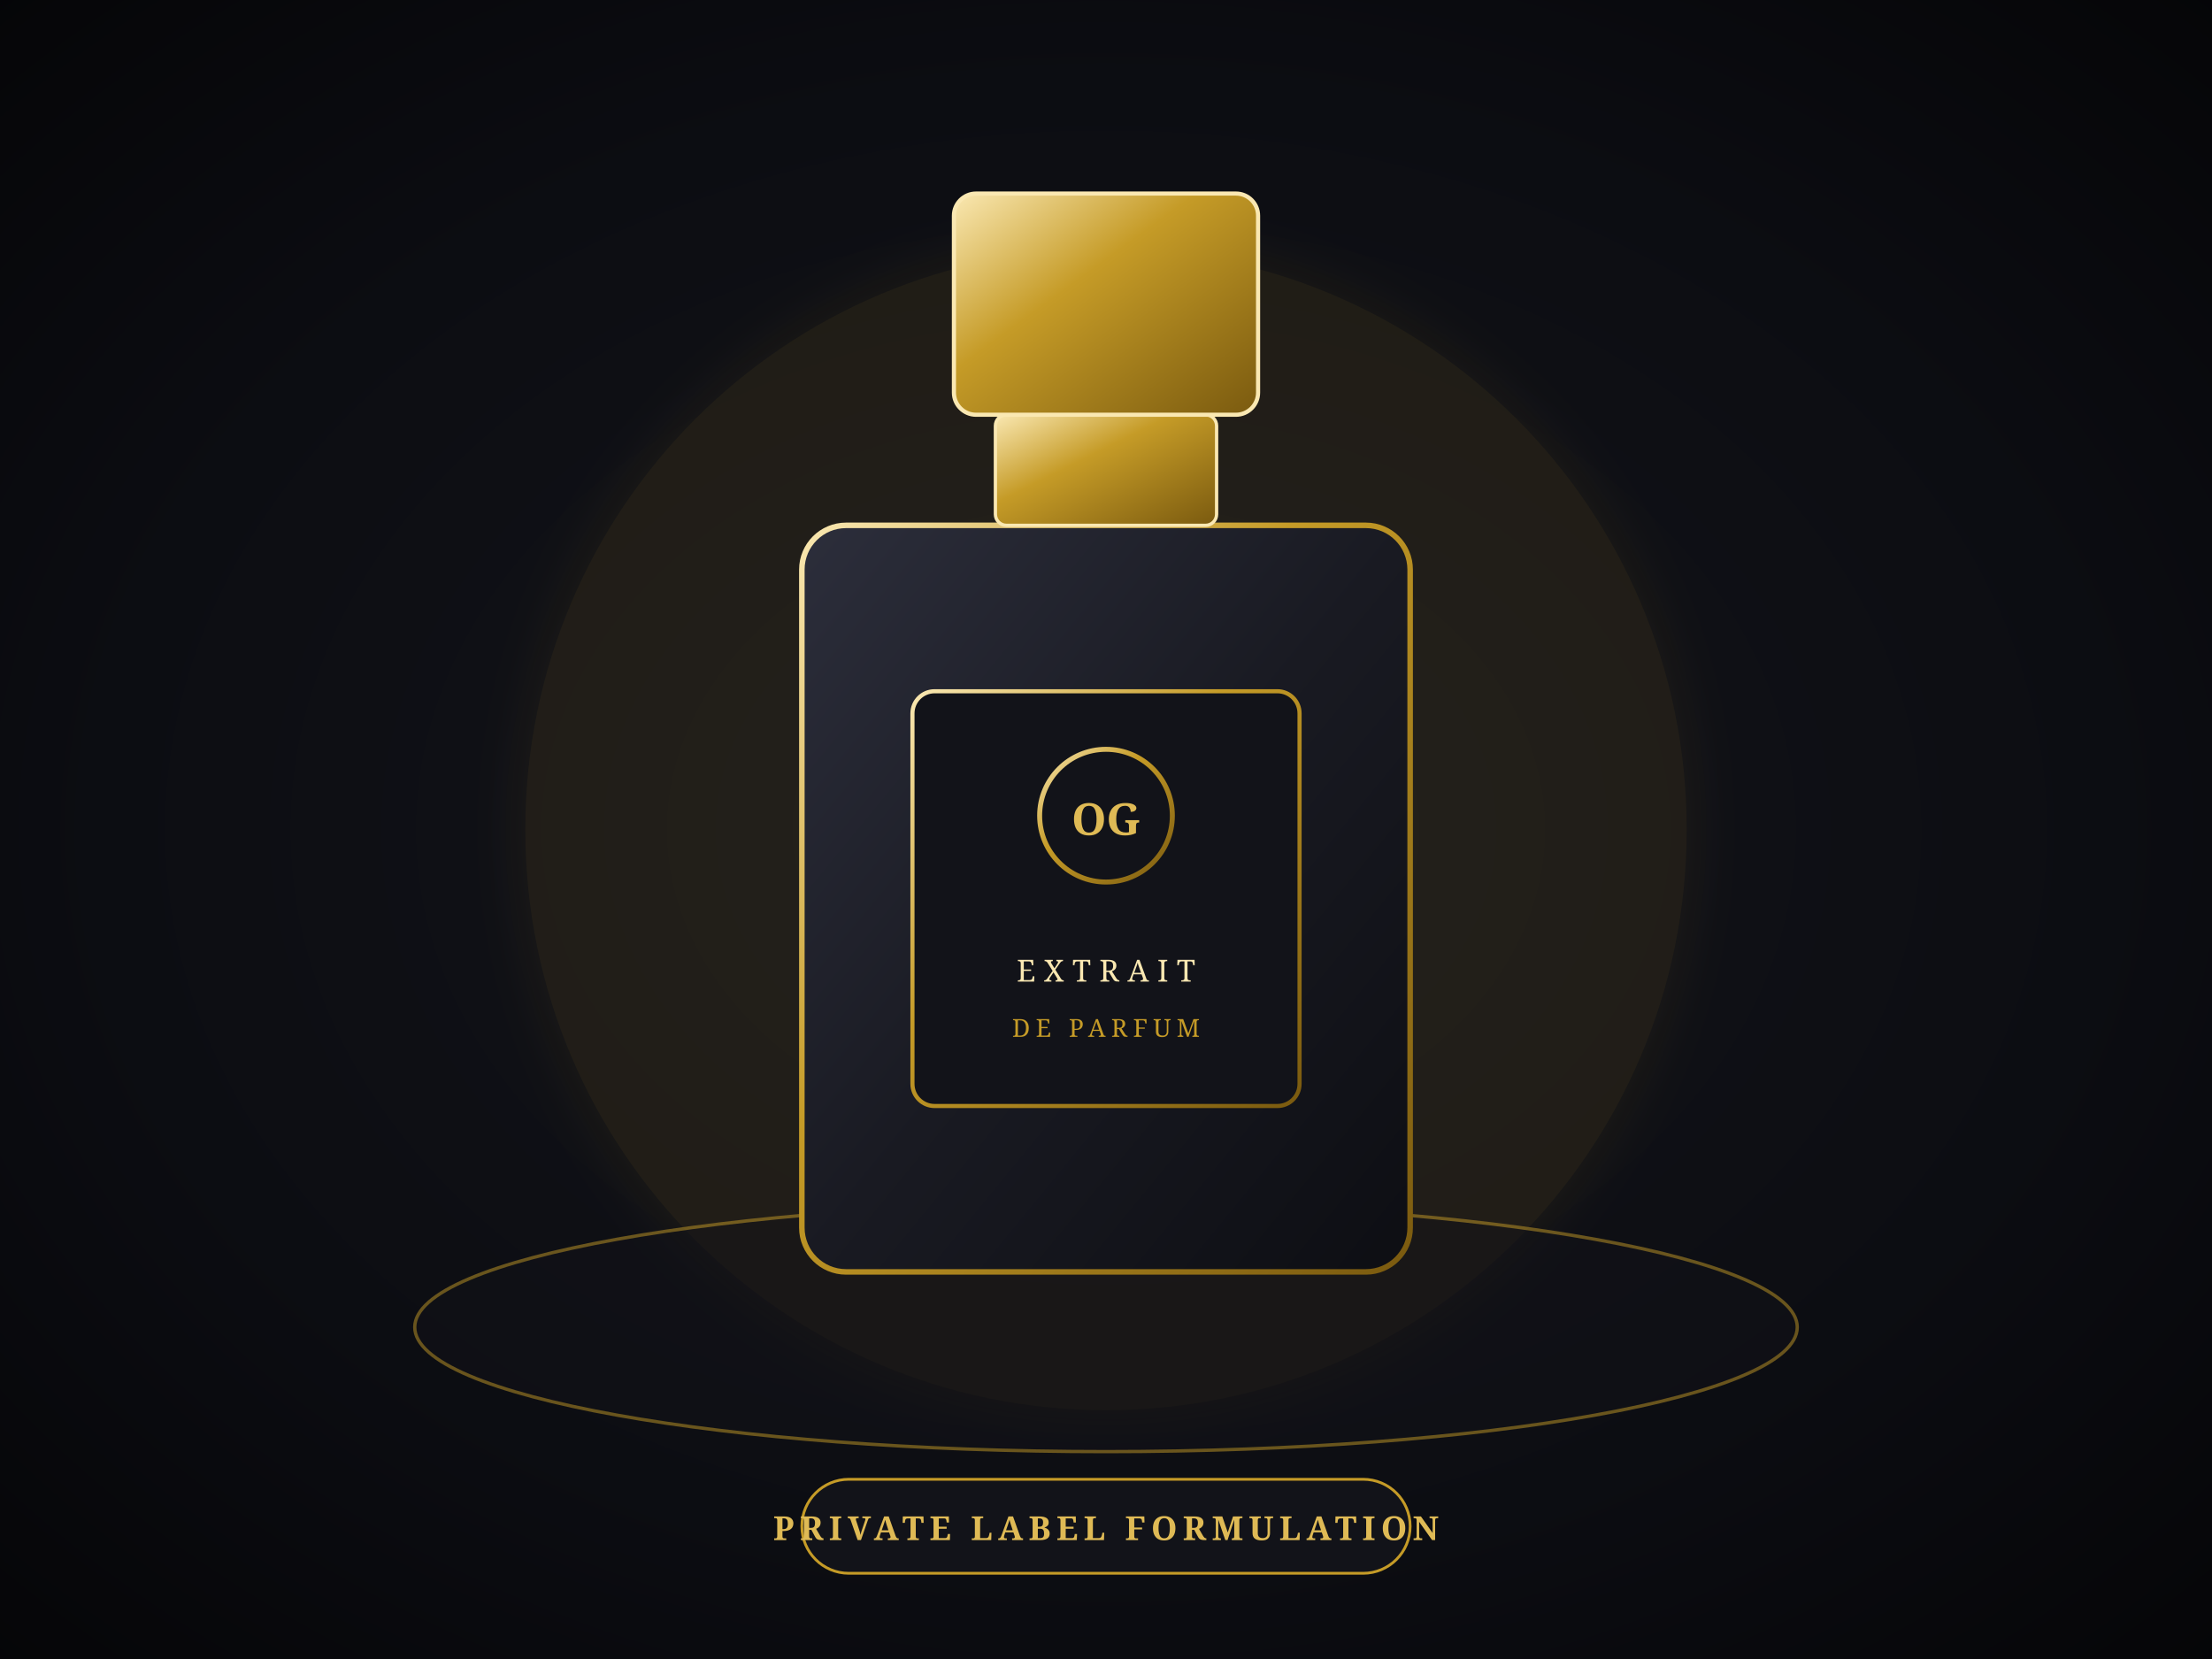
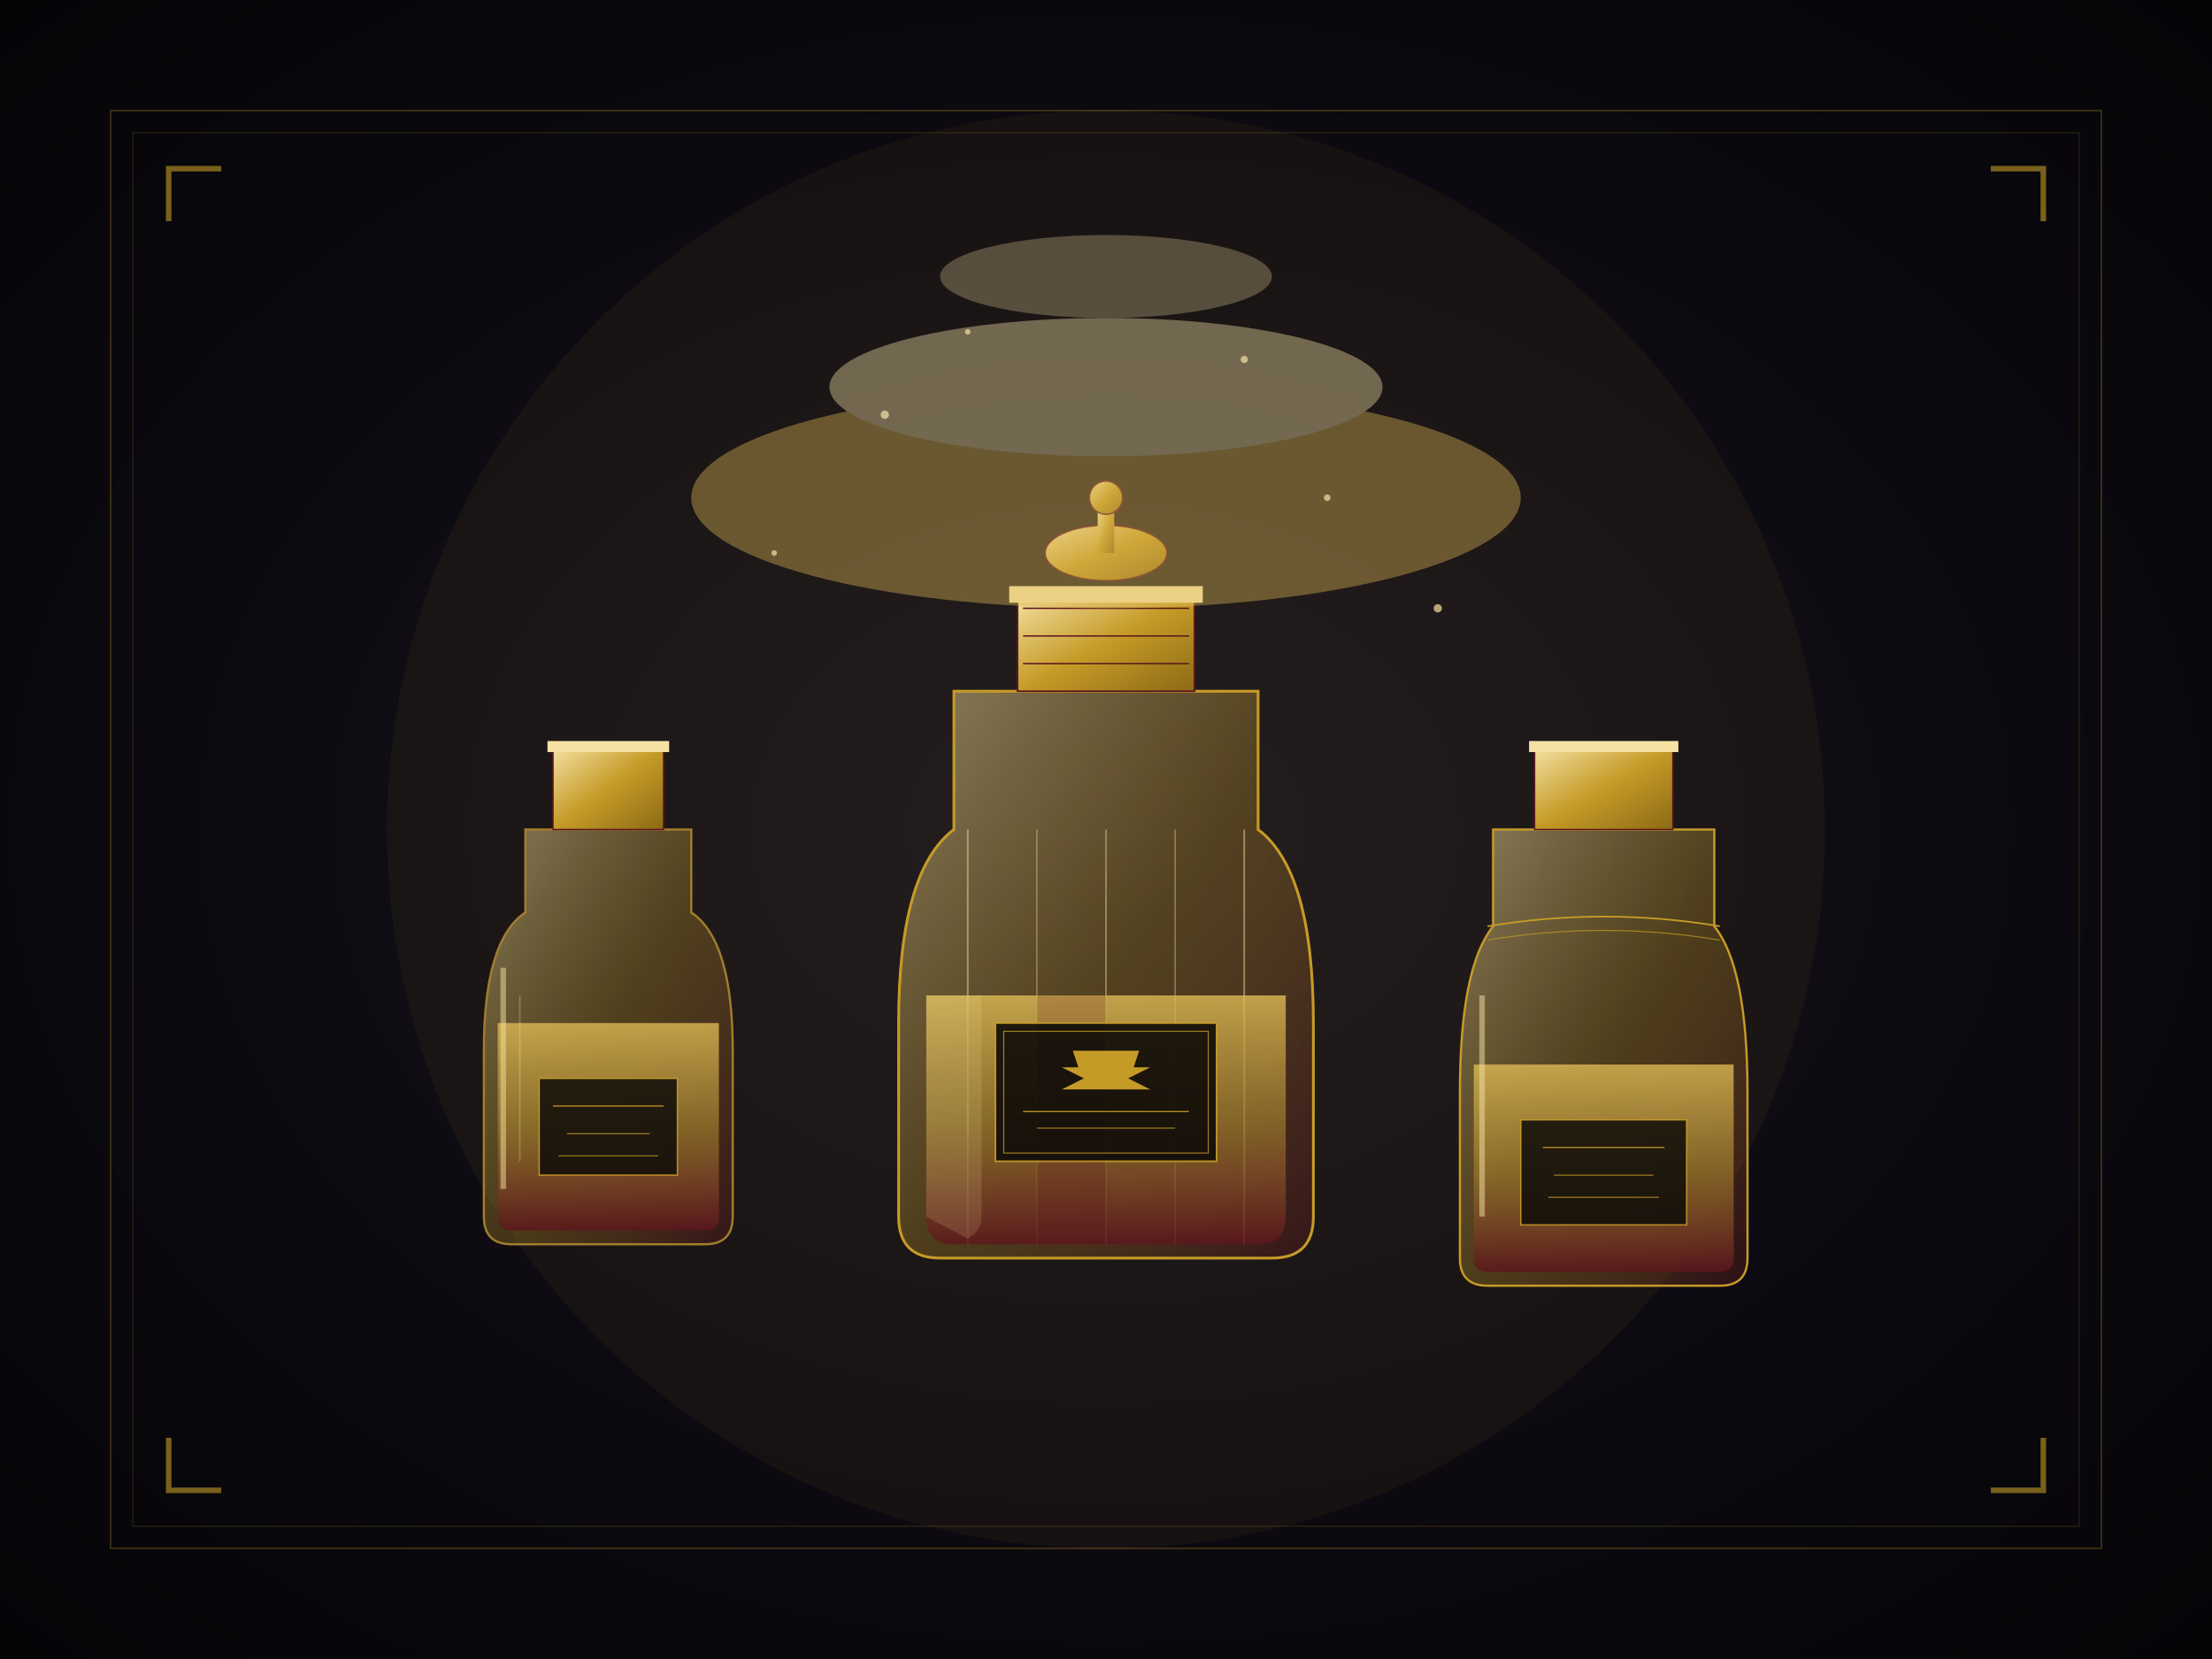
- <svg xmlns="http://www.w3.org/2000/svg" viewBox="0 0 800 600" width="100%" height="100%">
+ <svg xmlns="http://www.w3.org/2000/svg" viewBox="0 0 800 600" preserveAspectRatio="xMidYMid slice">
  <defs>
-     <radialGradient id="perfumeBg" cx="50%" cy="50%" r="75%">
-       <stop offset="0%" stop-color="#14151b" />
-       <stop offset="60%" stop-color="#0c0d12" />
-       <stop offset="100%" stop-color="#040406" />
+     <radialGradient id="crystalBg" cx="50%" cy="50%" r="70%">
+       <stop offset="0%" stop-color="#1a1620" />
+       <stop offset="60%" stop-color="#0c0a10" />
+       <stop offset="100%" stop-color="#050407" />
    </radialGradient>
-     <linearGradient id="matteBlack" x1="0%" y1="0%" x2="100%" y2="100%">
-       <stop offset="0%" stop-color="#2c2e3b" />
-       <stop offset="50%" stop-color="#191a22" />
-       <stop offset="100%" stop-color="#0d0e13" />
+     <linearGradient id="crystalGrad" x1="0%" y1="0%" x2="100%" y2="100%">
+       <stop offset="0%" stop-color="#f5e1a4" stop-opacity="0.5" />
+       <stop offset="50%" stop-color="#c59b27" stop-opacity="0.3" />
+       <stop offset="100%" stop-color="#5c161d" stop-opacity="0.4" />
    </linearGradient>
-     <linearGradient id="goldAccents" x1="0%" y1="0%" x2="100%" y2="100%">
-       <stop offset="0%" stop-color="#fae8b2" />
-       <stop offset="40%" stop-color="#c59b27" />
-       <stop offset="100%" stop-color="#7a5a0f" />
+     <linearGradient id="goldFoil" x1="0%" y1="0%" x2="100%" y2="100%">
+       <stop offset="0%" stop-color="#f5e1a4" />
+       <stop offset="50%" stop-color="#c59b27" />
+       <stop offset="100%" stop-color="#8c6a15" />
    </linearGradient>
-     <filter id="goldGlow" x="-20%" y="-20%" width="140%" height="140%">
-       <feGaussianBlur stdDeviation="10" result="blur" />
-       <feComposite in="SourceGraphic" in2="blur" operator="over" />
-     </filter>
+     <linearGradient id="perfume" x1="0%" y1="0%" x2="0%" y2="100%">
+       <stop offset="0%" stop-color="#dfba55" stop-opacity="0.8" />
+       <stop offset="50%" stop-color="#a07d2d" stop-opacity="0.7" />
+       <stop offset="100%" stop-color="#5c161d" stop-opacity="0.85" />
+     </linearGradient>
  </defs>
-   <rect width="800" height="600" fill="url(#perfumeBg)" />
-   <circle cx="400" cy="300" r="210" fill="#c59b27" opacity="0.1" filter="url(#goldGlow)" />
-   <ellipse cx="400" cy="480" rx="250" ry="45" fill="#111218" stroke="#c59b27" stroke-width="1.2" opacity="0.5" />
-   <rect x="290" y="190" width="220" height="270" rx="16" fill="url(#matteBlack)" stroke="url(#goldAccents)" stroke-width="2" />
-   <rect x="360" y="150" width="80" height="40" rx="4" fill="url(#goldAccents)" stroke="#fae8b2" stroke-width="1.2" />
-   <rect x="345" y="70" width="110" height="80" rx="8" fill="url(#goldAccents)" stroke="#fae8b2" stroke-width="1.5" />
-   <rect x="330" y="250" width="140" height="150" rx="8" fill="#121319" stroke="url(#goldAccents)" stroke-width="1.5" />
-   <circle cx="400" cy="295" r="24" fill="none" stroke="url(#goldAccents)" stroke-width="1.8" />
-   <text x="400" y="302" fill="#dfba55" font-family="Georgia, serif" font-size="16" font-weight="bold" text-anchor="middle">OG</text>
-   <line x1="355" y1="335" x2="445" y2="335" stroke="url(#goldAccents)" stroke-width="1" />
-   <text x="400" y="355" fill="#fae8b2" font-family="'Cinzel', Georgia, serif" font-size="11" letter-spacing="3" text-anchor="middle">EXTRAIT</text>
-   <text x="400" y="375" fill="#c59b27" font-family="'Cinzel', Georgia, serif" font-size="9" letter-spacing="2" text-anchor="middle">DE PARFUM</text>
-   <rect x="290" y="535" width="220" height="34" rx="17" fill="#121319" stroke="#c59b27" stroke-width="1" />
-   <text x="400" y="557" fill="#dfba55" font-family="Georgia, serif" font-size="12" font-weight="bold" letter-spacing="2" text-anchor="middle">PRIVATE LABEL FORMULATION</text>
+   <rect width="800" height="600" fill="url(#crystalBg)" />
+   <circle cx="400" cy="300" r="260" fill="#c59b27" opacity="0.06" />
+   <g transform="translate(220,350)">
+     <path d="M -30 -50 L -30 -20 Q -45 -10 -45 30 L -45 90 Q -45 100 -35 100 L 35 100 Q 45 100 45 90 L 45 30 Q 45 -10 30 -20 L 30 -50 Z" fill="url(#crystalGrad)" stroke="#a07d2d" stroke-width="0.8" />
+     <path d="M -40 20 L -40 90 Q -40 95 -35 95 L 35 95 Q 40 95 40 90 L 40 20 Z" fill="url(#perfume)" />
+     <rect x="-20" y="-80" width="40" height="30" fill="url(#goldFoil)" stroke="#5c161d" stroke-width="0.5" />
+     <rect x="-22" y="-82" width="44" height="4" fill="#f5e1a4" />
+     <line x1="-38" y1="0" x2="-38" y2="80" stroke="#f5e1a4" stroke-width="2" opacity="0.5" />
+     <line x1="-32" y1="10" x2="-32" y2="70" stroke="#f5e1a4" stroke-width="0.5" opacity="0.3" />
+     <rect x="-25" y="40" width="50" height="35" fill="#0d0a08" stroke="#c59b27" stroke-width="0.5" opacity="0.85" />
+     <line x1="-20" y1="50" x2="20" y2="50" stroke="#c59b27" stroke-width="0.4" />
+     <line x1="-15" y1="60" x2="15" y2="60" stroke="#c59b27" stroke-width="0.3" />
+     <line x1="-18" y1="68" x2="18" y2="68" stroke="#c59b27" stroke-width="0.3" />
+   </g>
+   <g transform="translate(400,330)">
+     <path d="M -55 -80 L -55 -30 Q -75 -15 -75 40 L -75 110 Q -75 125 -60 125 L 60 125 Q 75 125 75 110 L 75 40 Q 75 -15 55 -30 L 55 -80 Z" fill="url(#crystalGrad)" stroke="#c59b27" stroke-width="1" />
+     <line x1="-50" y1="-30" x2="-50" y2="120" stroke="#f5e1a4" stroke-width="0.6" opacity="0.5" />
+     <line x1="-25" y1="-30" x2="-25" y2="120" stroke="#f5e1a4" stroke-width="0.5" opacity="0.4" />
+     <line x1="0" y1="-30" x2="0" y2="120" stroke="#f5e1a4" stroke-width="0.5" opacity="0.5" />
+     <line x1="25" y1="-30" x2="25" y2="120" stroke="#f5e1a4" stroke-width="0.5" opacity="0.4" />
+     <line x1="50" y1="-30" x2="50" y2="120" stroke="#f5e1a4" stroke-width="0.6" opacity="0.5" />
+     <path d="M -65 30 L -65 110 Q -65 120 -55 120 L 55 120 Q 65 120 65 110 L 65 30 Z" fill="url(#perfume)" />
+     <path d="M -65 30 L -45 30 L -45 110 Q -45 115 -50 118 L -65 110 Z" fill="#f5e1a4" opacity="0.15" />
+     <path d="M -25 30 L 0 30 L 0 115 L -25 115 Z" fill="#5c161d" opacity="0.2" />
+     <rect x="-32" y="-115" width="64" height="35" fill="url(#goldFoil)" stroke="#5c161d" stroke-width="0.6" />
+     <rect x="-35" y="-118" width="70" height="6" fill="#f5e1a4" />
+     <line x1="-30" y1="-110" x2="30" y2="-110" stroke="#5c161d" stroke-width="0.5" />
+     <line x1="-30" y1="-100" x2="30" y2="-100" stroke="#5c161d" stroke-width="0.5" />
+     <line x1="-30" y1="-90" x2="30" y2="-90" stroke="#5c161d" stroke-width="0.5" />
+     <ellipse cx="0" cy="-130" rx="22" ry="10" fill="url(#goldFoil)" stroke="#5c161d" stroke-width="0.5" />
+     <rect x="-3" y="-145" width="6" height="15" fill="url(#goldFoil)" />
+     <circle cx="0" cy="-150" r="6" fill="url(#goldFoil)" stroke="#5c161d" stroke-width="0.5" />
+     <rect x="-40" y="40" width="80" height="50" fill="#0d0a08" stroke="#c59b27" stroke-width="0.6" opacity="0.9" />
+     <rect x="-37" y="43" width="74" height="44" fill="none" stroke="#c59b27" stroke-width="0.3" />
+     <path d="M -12 50 L -10 56 L -16 56 L -8 60 L -16 64 L 0 64 L 16 64 L 8 60 L 16 56 L 10 56 L 12 50 Z" fill="#c59b27" />
+     <line x1="-30" y1="72" x2="30" y2="72" stroke="#c59b27" stroke-width="0.4" />
+     <line x1="-25" y1="78" x2="25" y2="78" stroke="#c59b27" stroke-width="0.3" />
+   </g>
+   <g transform="translate(580,360)">
+     <path d="M -40 -60 L -40 -25 Q -52 -10 -52 35 L -52 95 Q -52 105 -42 105 L 42 105 Q 52 105 52 95 L 52 35 Q 52 -10 40 -25 L 40 -60 Z" fill="url(#crystalGrad)" stroke="#c59b27" stroke-width="0.8" />
+     <path d="M -47 25 L -47 95 Q -47 100 -42 100 L 42 100 Q 47 100 47 95 L 47 25 Z" fill="url(#perfume)" />
+     <path d="M -42 -25 Q 0 -32 42 -25" stroke="#c59b27" stroke-width="0.6" fill="none" />
+     <path d="M -42 -20 Q 0 -27 42 -20" stroke="#c59b27" stroke-width="0.4" fill="none" opacity="0.7" />
+     <rect x="-25" y="-90" width="50" height="30" fill="url(#goldFoil)" stroke="#5c161d" stroke-width="0.5" />
+     <rect x="-27" y="-92" width="54" height="4" fill="#f5e1a4" />
+     <line x1="-44" y1="0" x2="-44" y2="80" stroke="#f5e1a4" stroke-width="2" opacity="0.5" />
+     <rect x="-30" y="45" width="60" height="38" fill="#0d0a08" stroke="#c59b27" stroke-width="0.5" opacity="0.85" />
+     <line x1="-22" y1="55" x2="22" y2="55" stroke="#c59b27" stroke-width="0.4" />
+     <line x1="-18" y1="65" x2="18" y2="65" stroke="#c59b27" stroke-width="0.3" />
+     <line x1="-20" y1="73" x2="20" y2="73" stroke="#c59b27" stroke-width="0.3" />
+   </g>
+   <g opacity="0.4">
+     <ellipse cx="400" cy="180" rx="150" ry="40" fill="#dfba55" />
+     <ellipse cx="400" cy="140" rx="100" ry="25" fill="#f5e1a4" />
+     <ellipse cx="400" cy="100" rx="60" ry="15" fill="#f5e1a4" opacity="0.7" />
+   </g>
+   <g opacity="0.7" fill="#f5e1a4">
+     <circle cx="320" cy="150" r="1.5" />
+     <circle cx="480" cy="180" r="1.2" />
+     <circle cx="280" cy="200" r="1" />
+     <circle cx="520" cy="220" r="1.5" />
+     <circle cx="350" cy="120" r="1" />
+     <circle cx="450" cy="130" r="1.3" />
+   </g>
+   <rect x="40" y="40" width="720" height="520" fill="none" stroke="#c59b27" stroke-width="0.4" opacity="0.4" />
+   <rect x="48" y="48" width="704" height="504" fill="none" stroke="#c59b27" stroke-width="0.3" opacity="0.25" />
+   <g fill="#c59b27" opacity="0.6">
+     <path d="M 60 60 L 80 60 L 80 62 L 62 62 L 62 80 L 60 80 Z" />
+     <path d="M 740 60 L 720 60 L 720 62 L 738 62 L 738 80 L 740 80 Z" />
+     <path d="M 60 540 L 80 540 L 80 538 L 62 538 L 62 520 L 60 520 Z" />
+     <path d="M 740 540 L 720 540 L 720 538 L 738 538 L 738 520 L 740 520 Z" />
+   </g>
</svg>
